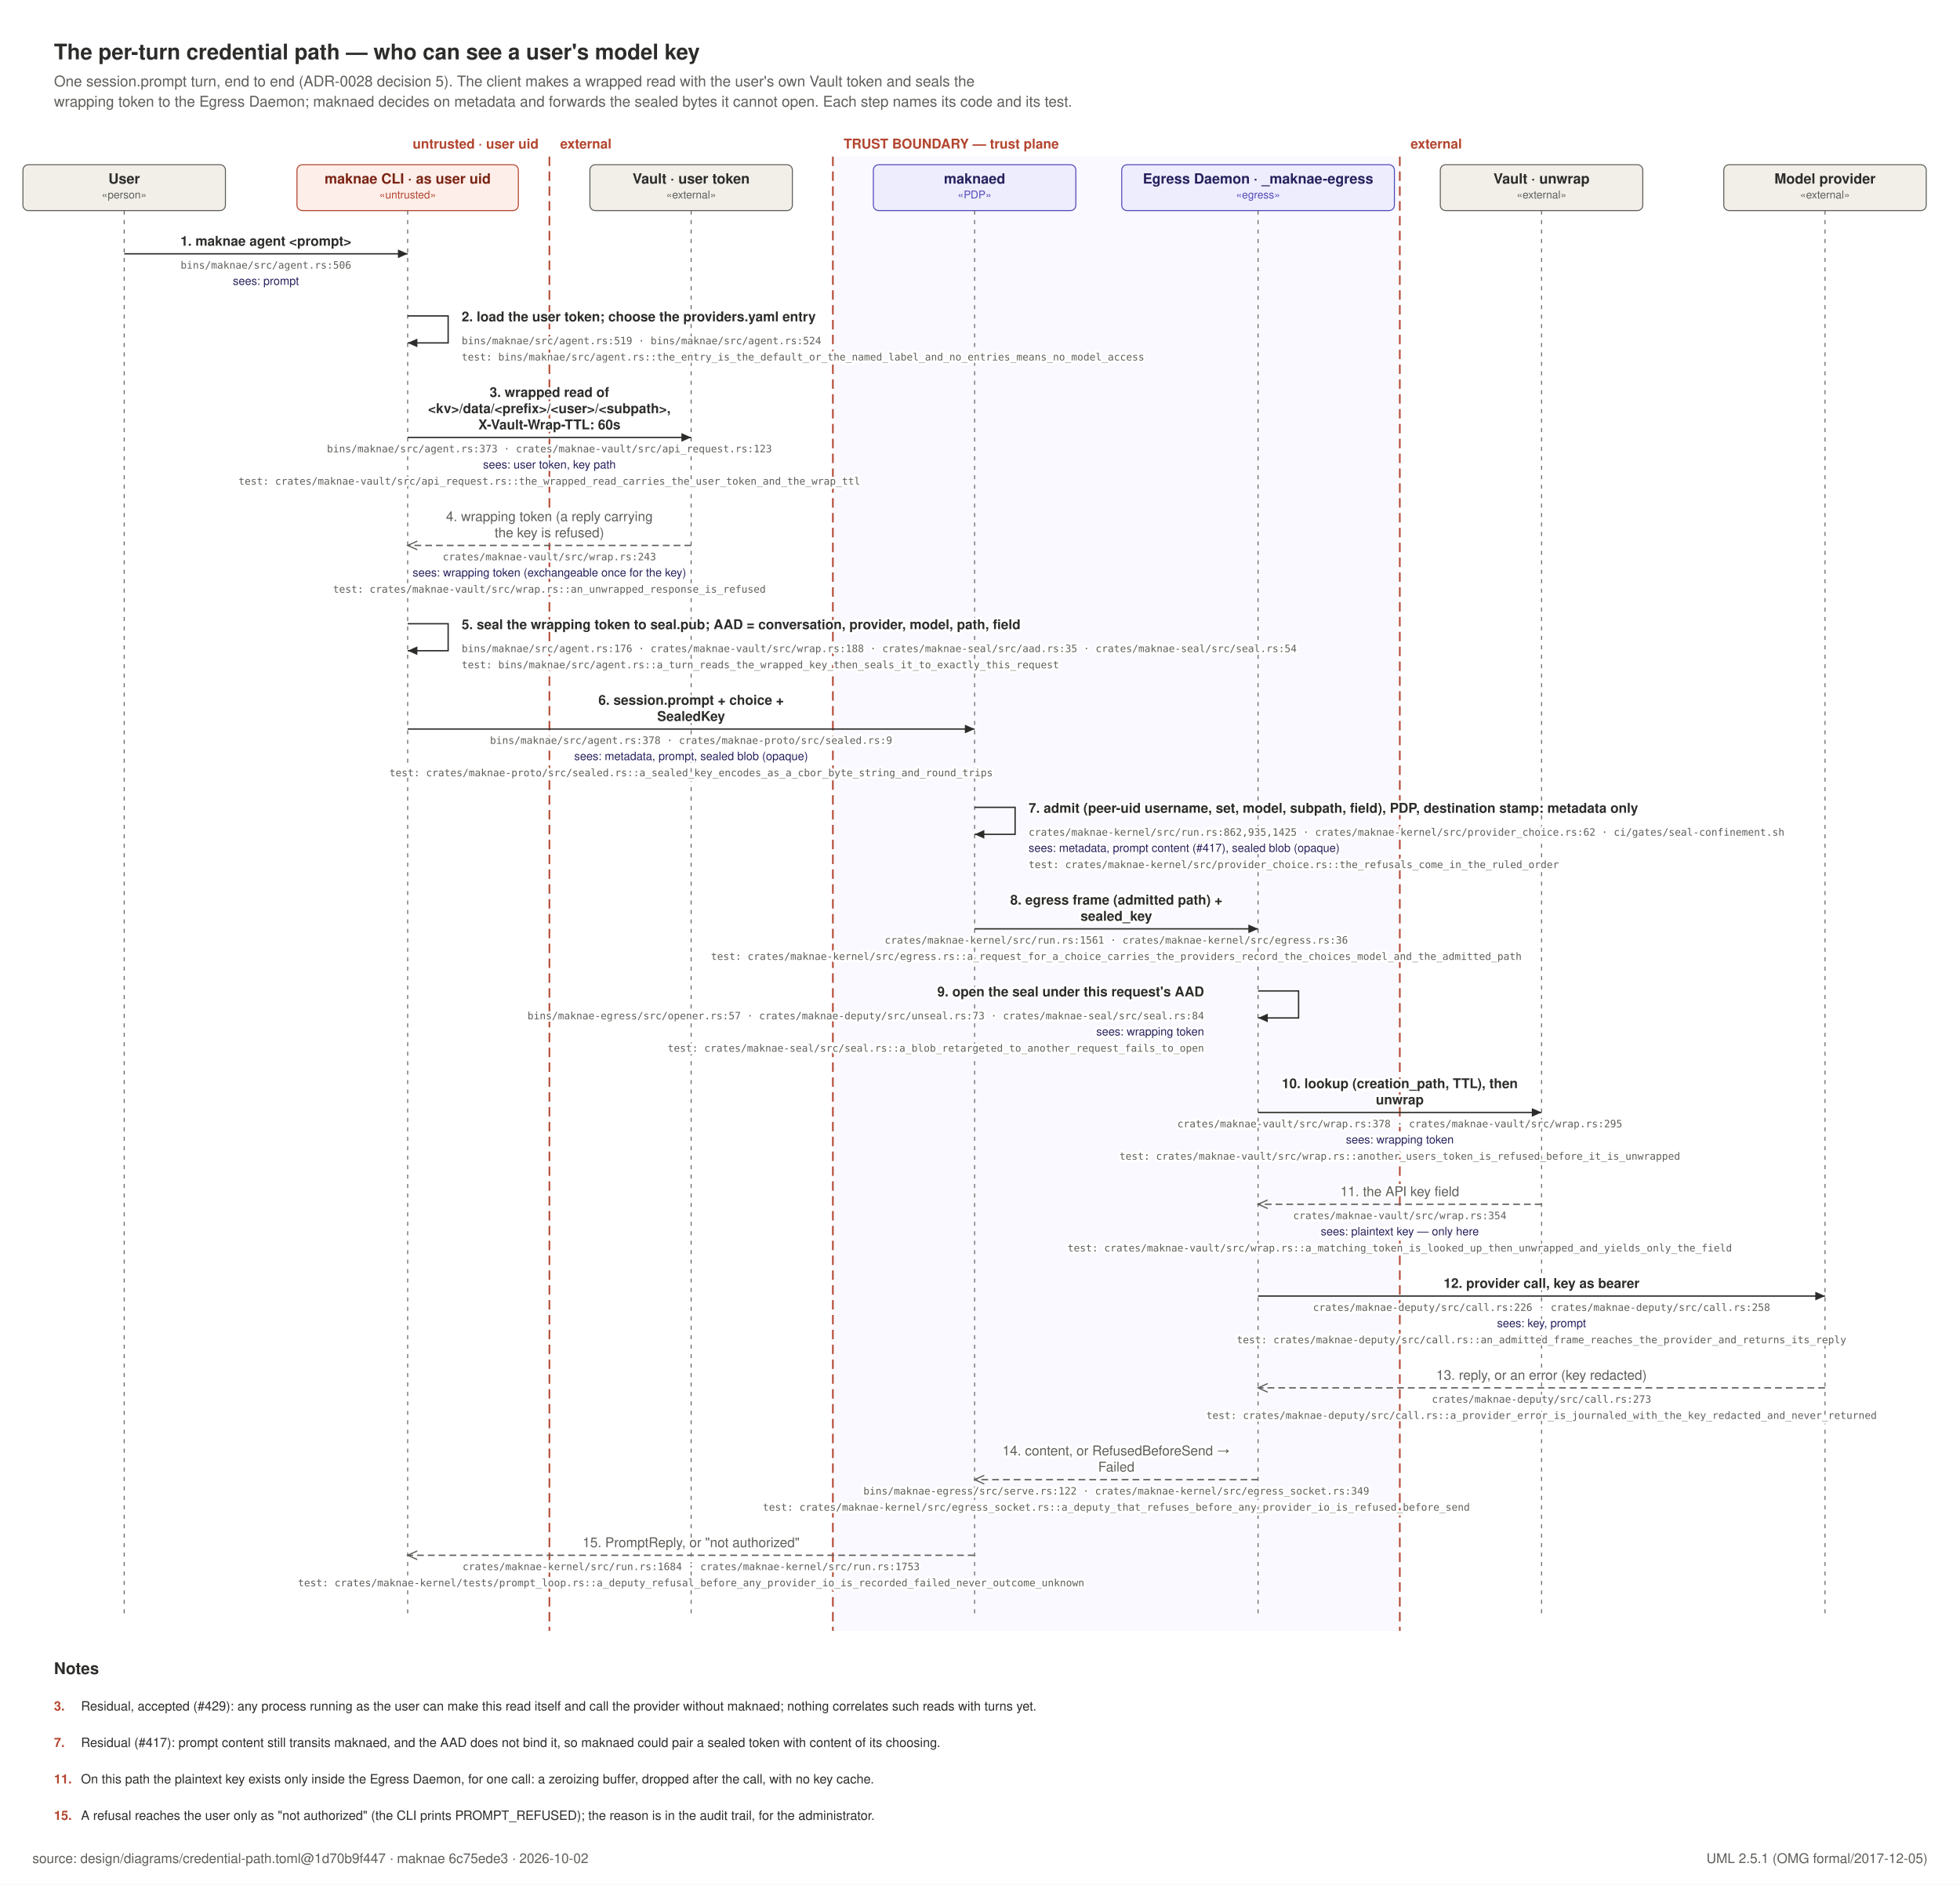
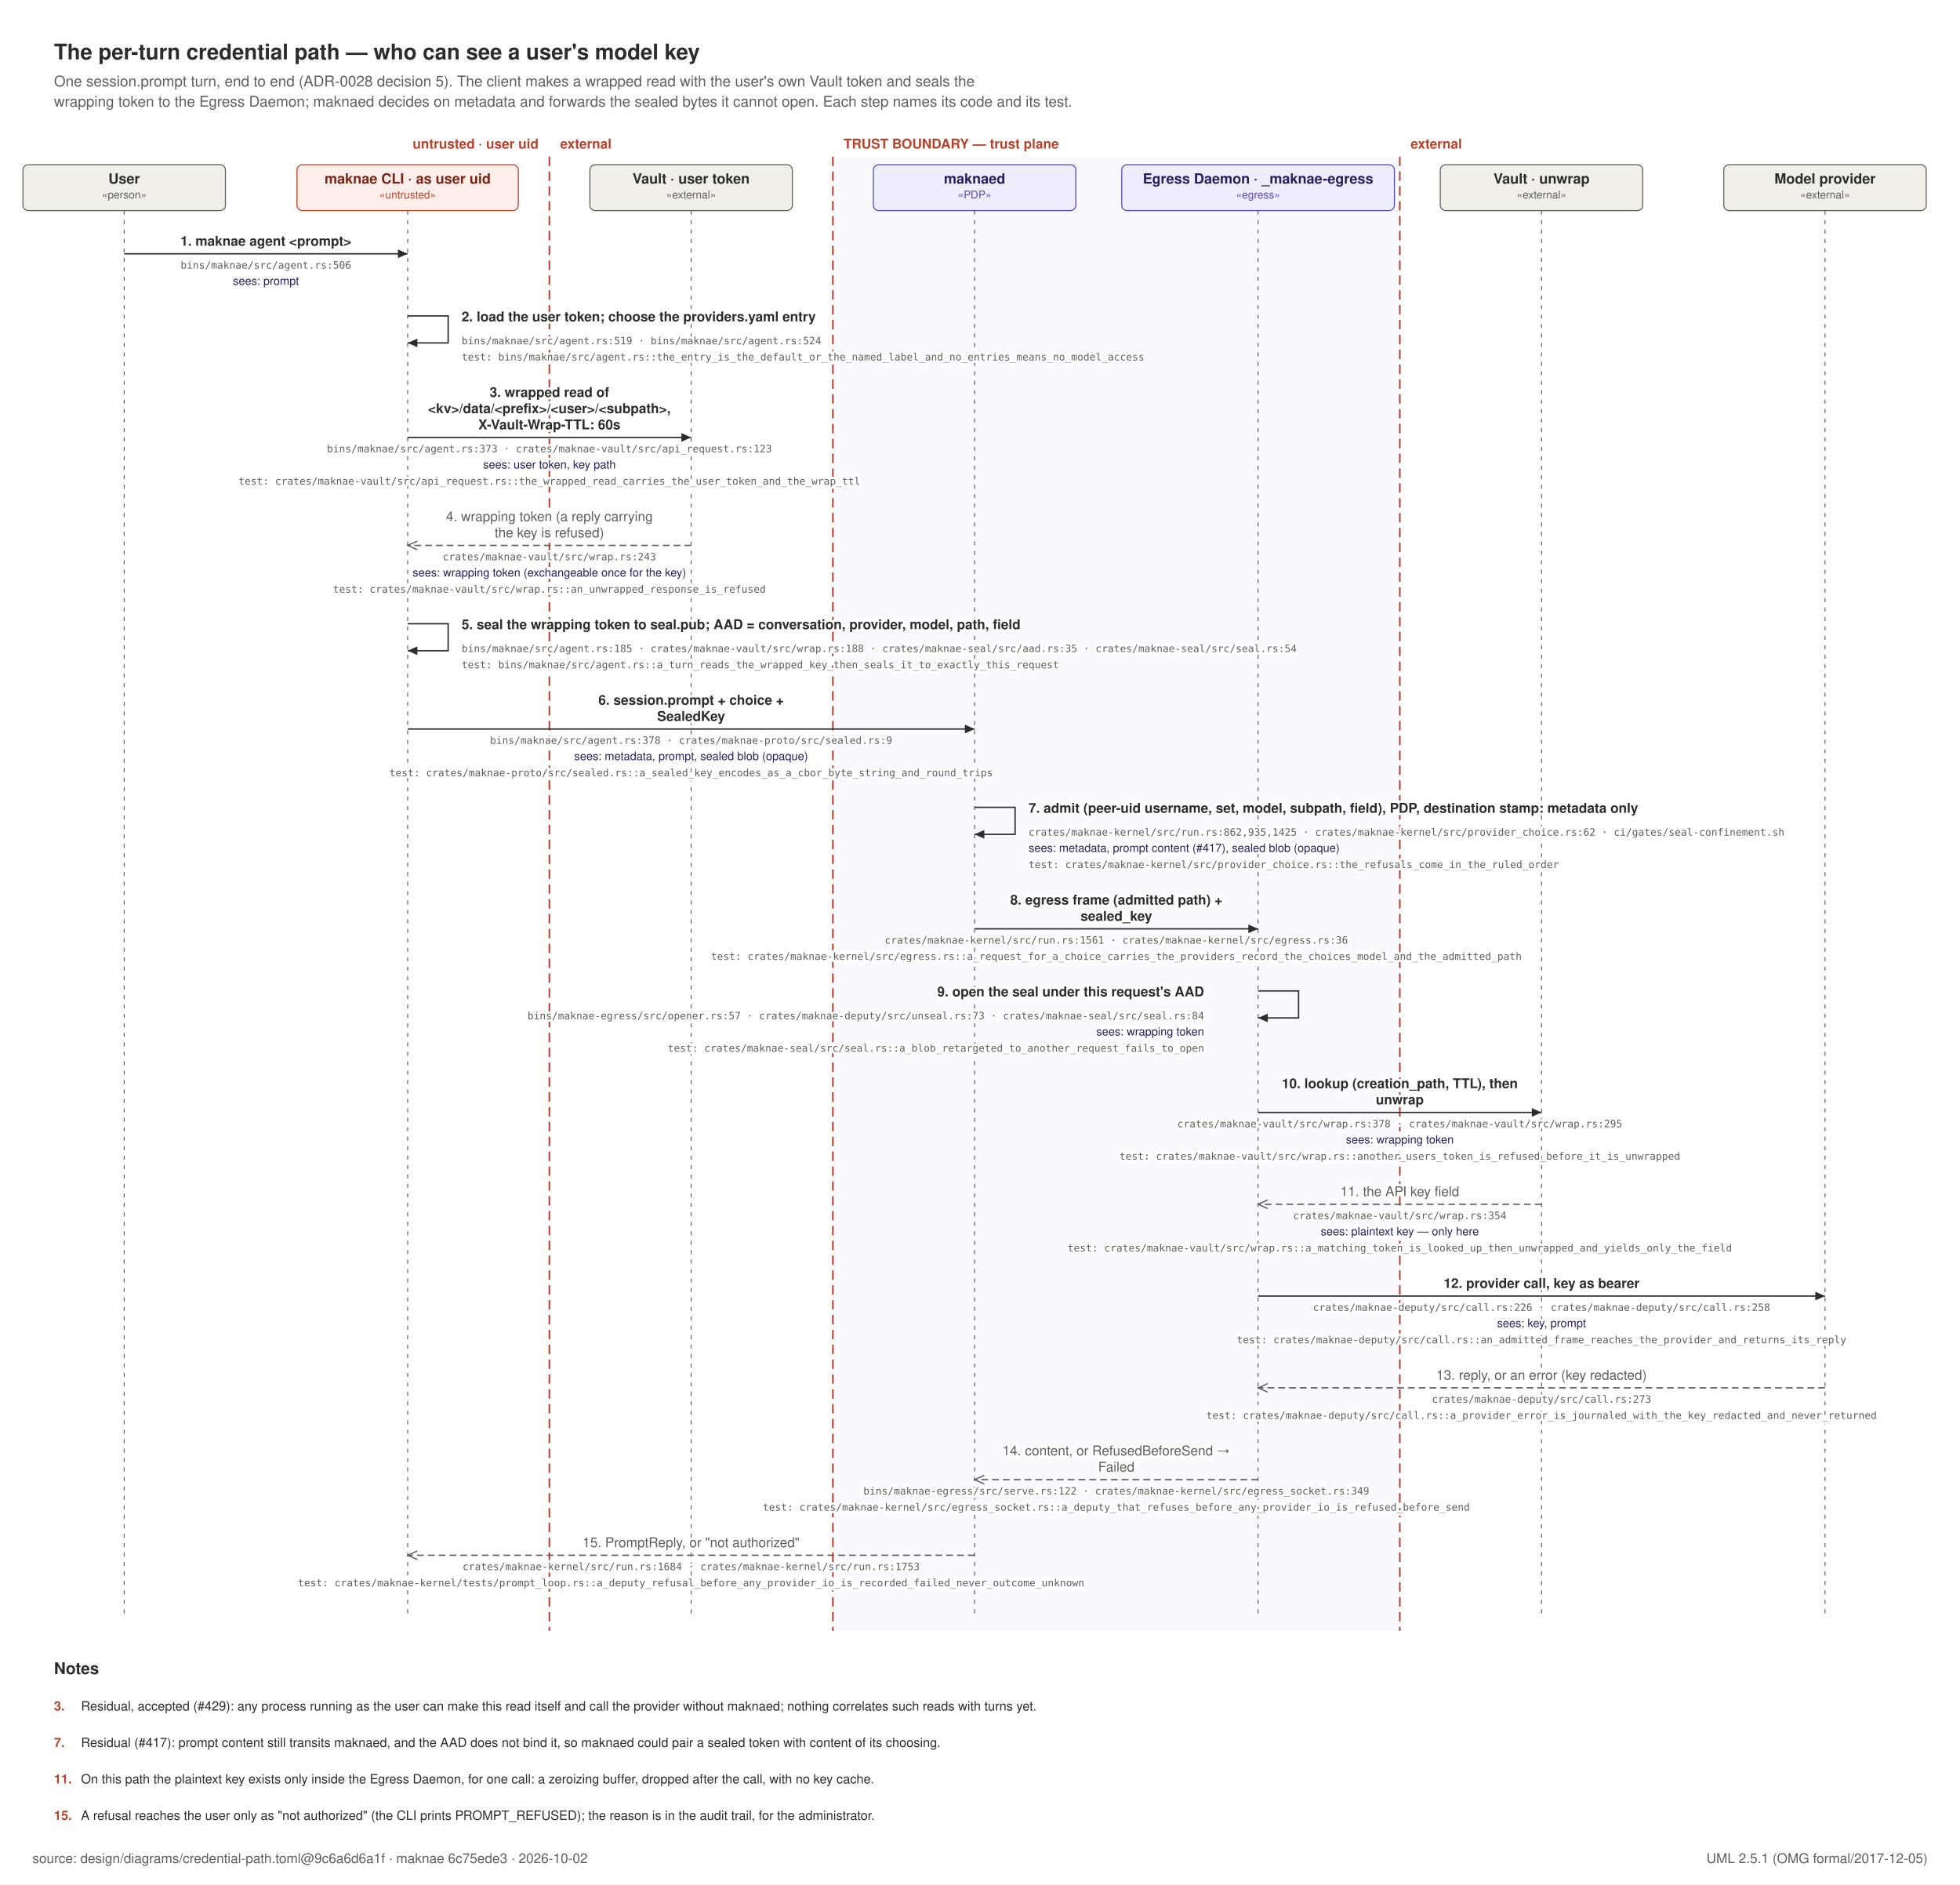
<svg xmlns="http://www.w3.org/2000/svg" width="1452" height="1396" viewBox="0 0 1452 1396" role="img">
  <rect x="0" y="0" width="1452" height="1396" fill="#FFFFFF" />
  <text x="40" y="44" text-anchor="start" font-family="Helvetica, Arial, sans-serif" font-size="16" font-weight="600" fill="#2C2C2A">The per-turn credential path — who can see a user's model key</text>
  <text x="40" y="64" text-anchor="start" font-family="Helvetica, Arial, sans-serif" font-size="11" font-weight="400" fill="#5F5E5A">One session.prompt turn, end to end (ADR-0028 decision 5). The client makes a wrapped read with the user's own Vault token and seals the</text>
  <text x="40" y="79" text-anchor="start" font-family="Helvetica, Arial, sans-serif" font-size="11" font-weight="400" fill="#5F5E5A">wrapping token to the Egress Daemon; maknaed decides on metadata and forwards the sealed bytes it cannot open. Each step names its code and its test.</text>
  <defs>
    <marker id="call" viewBox="0 0 10 10" refX="9" refY="5" markerWidth="8" markerHeight="8" orient="auto-start-reverse">
      <path d="M 0 1 L 9 5 L 0 9 z" fill="#2C2C2A" />
    </marker>
    <marker id="rep" viewBox="0 0 10 10" refX="9" refY="5" markerWidth="8" markerHeight="8" orient="auto-start-reverse">
      <path d="M 0 1 L 9 5 L 0 9" fill="none" stroke="#5F5E5A" stroke-width="1.1" />
    </marker>
  </defs>
  <line x1="407.0" y1="116" x2="407.0" y2="1208" stroke="#B3452F" stroke-width="1.2" stroke-dasharray="7 4" />
  <text x="399.0" y="110" text-anchor="end" font-family="Helvetica, Arial, sans-serif" font-size="10" font-weight="600" fill="#B3452F">untrusted · user uid</text>
  <text x="415.0" y="110" text-anchor="start" font-family="Helvetica, Arial, sans-serif" font-size="10" font-weight="600" fill="#B3452F">external</text>
  <rect x="617.0" y="116" width="420.0" height="1092" fill="#EEEDFE" opacity="0.35" />
  <line x1="617.0" y1="116" x2="617.0" y2="1208" stroke="#B3452F" stroke-width="1.2" stroke-dasharray="7 4" />
  <text x="625.0" y="110" text-anchor="start" font-family="Helvetica, Arial, sans-serif" font-size="10" font-weight="600" fill="#B3452F">TRUST BOUNDARY — trust plane</text>
  <line x1="1037.0" y1="116" x2="1037.0" y2="1208" stroke="#B3452F" stroke-width="1.2" stroke-dasharray="7 4" />
  <text x="1045.0" y="110" text-anchor="start" font-family="Helvetica, Arial, sans-serif" font-size="10" font-weight="600" fill="#B3452F">external</text>
  <rect x="17.0" y="122" width="150" height="34" rx="4" fill="#F1EFE8" stroke="#5F5E5A" stroke-width="0.75" />
  <text x="92" y="136" text-anchor="middle" font-family="Helvetica, Arial, sans-serif" font-size="10.5" font-weight="600" fill="#2C2C2A">User</text>
  <text x="92" y="147" text-anchor="middle" font-family="Helvetica, Arial, sans-serif" font-size="8" font-weight="400" fill="#5F5E5A">«person»</text>
  <line x1="92" y1="156" x2="92" y2="1196" stroke="#5F5E5A" stroke-width="0.7" stroke-dasharray="3 4" />
  <rect x="220.0" y="122" width="164" height="34" rx="4" fill="#FDEEE9" stroke="#B3452F" stroke-width="0.75" />
  <text x="302" y="136" text-anchor="middle" font-family="Helvetica, Arial, sans-serif" font-size="10.5" font-weight="600" fill="#7A2415">maknae CLI · as user uid</text>
  <text x="302" y="147" text-anchor="middle" font-family="Helvetica, Arial, sans-serif" font-size="8" font-weight="400" fill="#B3452F">«untrusted»</text>
  <line x1="302" y1="156" x2="302" y2="1196" stroke="#5F5E5A" stroke-width="0.7" stroke-dasharray="3 4" />
  <rect x="437.0" y="122" width="150" height="34" rx="4" fill="#F1EFE8" stroke="#5F5E5A" stroke-width="0.75" />
  <text x="512" y="136" text-anchor="middle" font-family="Helvetica, Arial, sans-serif" font-size="10.5" font-weight="600" fill="#2C2C2A">Vault · user token</text>
  <text x="512" y="147" text-anchor="middle" font-family="Helvetica, Arial, sans-serif" font-size="8" font-weight="400" fill="#5F5E5A">«external»</text>
  <line x1="512" y1="156" x2="512" y2="1196" stroke="#5F5E5A" stroke-width="0.7" stroke-dasharray="3 4" />
  <rect x="647.0" y="122" width="150" height="34" rx="4" fill="#EEEDFE" stroke="#534AB7" stroke-width="0.75" />
  <text x="722" y="136" text-anchor="middle" font-family="Helvetica, Arial, sans-serif" font-size="10.5" font-weight="600" fill="#26215C">maknaed</text>
  <text x="722" y="147" text-anchor="middle" font-family="Helvetica, Arial, sans-serif" font-size="8" font-weight="400" fill="#534AB7">«PDP»</text>
  <line x1="722" y1="156" x2="722" y2="1196" stroke="#5F5E5A" stroke-width="0.7" stroke-dasharray="3 4" />
  <rect x="831.0" y="122" width="202" height="34" rx="4" fill="#EEEDFE" stroke="#534AB7" stroke-width="0.75" />
  <text x="932" y="136" text-anchor="middle" font-family="Helvetica, Arial, sans-serif" font-size="10.5" font-weight="600" fill="#26215C">Egress Daemon · _maknae-egress</text>
  <text x="932" y="147" text-anchor="middle" font-family="Helvetica, Arial, sans-serif" font-size="8" font-weight="400" fill="#534AB7">«egress»</text>
  <line x1="932" y1="156" x2="932" y2="1196" stroke="#5F5E5A" stroke-width="0.7" stroke-dasharray="3 4" />
  <rect x="1067.0" y="122" width="150" height="34" rx="4" fill="#F1EFE8" stroke="#5F5E5A" stroke-width="0.75" />
  <text x="1142" y="136" text-anchor="middle" font-family="Helvetica, Arial, sans-serif" font-size="10.5" font-weight="600" fill="#2C2C2A">Vault · unwrap</text>
  <text x="1142" y="147" text-anchor="middle" font-family="Helvetica, Arial, sans-serif" font-size="8" font-weight="400" fill="#5F5E5A">«external»</text>
  <line x1="1142" y1="156" x2="1142" y2="1196" stroke="#5F5E5A" stroke-width="0.7" stroke-dasharray="3 4" />
  <rect x="1277.0" y="122" width="150" height="34" rx="4" fill="#F1EFE8" stroke="#5F5E5A" stroke-width="0.75" />
  <text x="1352" y="136" text-anchor="middle" font-family="Helvetica, Arial, sans-serif" font-size="10.5" font-weight="600" fill="#2C2C2A">Model provider</text>
  <text x="1352" y="147" text-anchor="middle" font-family="Helvetica, Arial, sans-serif" font-size="8" font-weight="400" fill="#5F5E5A">«external»</text>
  <line x1="1352" y1="156" x2="1352" y2="1196" stroke="#5F5E5A" stroke-width="0.7" stroke-dasharray="3 4" />
  <line x1="92" y1="188" x2="302" y2="188" stroke="#2C2C2A" stroke-width="1" marker-end="url(#call)" />
  <text x="197.0" y="182" text-anchor="middle" font-family="Helvetica, Arial, sans-serif" font-size="10" font-weight="600" fill="#2C2C2A" stroke="#FFFFFF" stroke-width="3.5" paint-order="stroke" stroke-linejoin="round">1. maknae agent &lt;prompt&gt;</text>
  <text x="197.0" y="199" text-anchor="middle" font-family="ui-monospace, SFMono-Regular, Menlo, monospace" font-size="7.5" font-weight="400" fill="#5F5E5A" stroke="#FFFFFF" stroke-width="3.5" paint-order="stroke" stroke-linejoin="round">bins/maknae/src/agent.rs:506</text>
  <text x="197.0" y="211" text-anchor="middle" font-family="Helvetica, Arial, sans-serif" font-size="8.5" font-weight="400" fill="#26215C" stroke="#FFFFFF" stroke-width="3.5" paint-order="stroke" stroke-linejoin="round">sees: prompt</text>
  <path d="M 302 234 h 30 v 20 h -30" fill="none" stroke="#2C2C2A" stroke-width="1" marker-end="url(#call)" />
  <text x="342" y="238" text-anchor="start" font-family="Helvetica, Arial, sans-serif" font-size="10" font-weight="600" fill="#2C2C2A" stroke="#FFFFFF" stroke-width="3.5" paint-order="stroke" stroke-linejoin="round">2. load the user token; choose the providers.yaml entry</text>
  <text x="342" y="255" text-anchor="start" font-family="ui-monospace, SFMono-Regular, Menlo, monospace" font-size="7.5" font-weight="400" fill="#5F5E5A" stroke="#FFFFFF" stroke-width="3.5" paint-order="stroke" stroke-linejoin="round">bins/maknae/src/agent.rs:519 · bins/maknae/src/agent.rs:524</text>
  <text x="342" y="267" text-anchor="start" font-family="ui-monospace, SFMono-Regular, Menlo, monospace" font-size="7.5" font-weight="400" fill="#5F5E5A" stroke="#FFFFFF" stroke-width="3.5" paint-order="stroke" stroke-linejoin="round">test: bins/maknae/src/agent.rs::the_entry_is_the_default_or_the_named_label_and_no_entries_means_no_model_access</text>
  <line x1="302" y1="324" x2="512" y2="324" stroke="#2C2C2A" stroke-width="1" marker-end="url(#call)" />
  <text x="407.0" y="294" text-anchor="middle" font-family="Helvetica, Arial, sans-serif" font-size="10" font-weight="600" fill="#2C2C2A" stroke="#FFFFFF" stroke-width="3.5" paint-order="stroke" stroke-linejoin="round">3. wrapped read of</text>
  <text x="407.0" y="306" text-anchor="middle" font-family="Helvetica, Arial, sans-serif" font-size="10" font-weight="600" fill="#2C2C2A" stroke="#FFFFFF" stroke-width="3.5" paint-order="stroke" stroke-linejoin="round">&lt;kv&gt;/data/&lt;prefix&gt;/&lt;user&gt;/&lt;subpath&gt;,</text>
  <text x="407.0" y="318" text-anchor="middle" font-family="Helvetica, Arial, sans-serif" font-size="10" font-weight="600" fill="#2C2C2A" stroke="#FFFFFF" stroke-width="3.5" paint-order="stroke" stroke-linejoin="round">X-Vault-Wrap-TTL: 60s</text>
  <text x="407.0" y="335" text-anchor="middle" font-family="ui-monospace, SFMono-Regular, Menlo, monospace" font-size="7.5" font-weight="400" fill="#5F5E5A" stroke="#FFFFFF" stroke-width="3.5" paint-order="stroke" stroke-linejoin="round">bins/maknae/src/agent.rs:373 · crates/maknae-vault/src/api_request.rs:123</text>
  <text x="407.0" y="347" text-anchor="middle" font-family="Helvetica, Arial, sans-serif" font-size="8.5" font-weight="400" fill="#26215C" stroke="#FFFFFF" stroke-width="3.5" paint-order="stroke" stroke-linejoin="round">sees: user token, key path</text>
  <text x="407.0" y="359" text-anchor="middle" font-family="ui-monospace, SFMono-Regular, Menlo, monospace" font-size="7.5" font-weight="400" fill="#5F5E5A" stroke="#FFFFFF" stroke-width="3.5" paint-order="stroke" stroke-linejoin="round">test: crates/maknae-vault/src/api_request.rs::the_wrapped_read_carries_the_user_token_and_the_wrap_ttl</text>
  <line x1="512" y1="404" x2="302" y2="404" stroke="#5F5E5A" stroke-width="1" stroke-dasharray="5 3" marker-end="url(#rep)" />
  <text x="407.0" y="386" text-anchor="middle" font-family="Helvetica, Arial, sans-serif" font-size="10" font-weight="400" fill="#5F5E5A" stroke="#FFFFFF" stroke-width="3.5" paint-order="stroke" stroke-linejoin="round">4. wrapping token (a reply carrying</text>
  <text x="407.0" y="398" text-anchor="middle" font-family="Helvetica, Arial, sans-serif" font-size="10" font-weight="400" fill="#5F5E5A" stroke="#FFFFFF" stroke-width="3.5" paint-order="stroke" stroke-linejoin="round">the key is refused)</text>
  <text x="407.0" y="415" text-anchor="middle" font-family="ui-monospace, SFMono-Regular, Menlo, monospace" font-size="7.5" font-weight="400" fill="#5F5E5A" stroke="#FFFFFF" stroke-width="3.5" paint-order="stroke" stroke-linejoin="round">crates/maknae-vault/src/wrap.rs:243</text>
  <text x="407.0" y="427" text-anchor="middle" font-family="Helvetica, Arial, sans-serif" font-size="8.5" font-weight="400" fill="#26215C" stroke="#FFFFFF" stroke-width="3.5" paint-order="stroke" stroke-linejoin="round">sees: wrapping token (exchangeable once for the key)</text>
  <text x="407.0" y="439" text-anchor="middle" font-family="ui-monospace, SFMono-Regular, Menlo, monospace" font-size="7.5" font-weight="400" fill="#5F5E5A" stroke="#FFFFFF" stroke-width="3.5" paint-order="stroke" stroke-linejoin="round">test: crates/maknae-vault/src/wrap.rs::an_unwrapped_response_is_refused</text>
  <path d="M 302 462 h 30 v 20 h -30" fill="none" stroke="#2C2C2A" stroke-width="1" marker-end="url(#call)" />
  <text x="342" y="466" text-anchor="start" font-family="Helvetica, Arial, sans-serif" font-size="10" font-weight="600" fill="#2C2C2A" stroke="#FFFFFF" stroke-width="3.5" paint-order="stroke" stroke-linejoin="round">5. seal the wrapping token to seal.pub; AAD = conversation, provider, model, path, field</text>
-   <text x="342" y="483" text-anchor="start" font-family="ui-monospace, SFMono-Regular, Menlo, monospace" font-size="7.5" font-weight="400" fill="#5F5E5A" stroke="#FFFFFF" stroke-width="3.5" paint-order="stroke" stroke-linejoin="round">bins/maknae/src/agent.rs:176 · crates/maknae-vault/src/wrap.rs:188 · crates/maknae-seal/src/aad.rs:35 · crates/maknae-seal/src/seal.rs:54</text>
+   <text x="342" y="483" text-anchor="start" font-family="ui-monospace, SFMono-Regular, Menlo, monospace" font-size="7.5" font-weight="400" fill="#5F5E5A" stroke="#FFFFFF" stroke-width="3.5" paint-order="stroke" stroke-linejoin="round">bins/maknae/src/agent.rs:185 · crates/maknae-vault/src/wrap.rs:188 · crates/maknae-seal/src/aad.rs:35 · crates/maknae-seal/src/seal.rs:54</text>
  <text x="342" y="495" text-anchor="start" font-family="ui-monospace, SFMono-Regular, Menlo, monospace" font-size="7.5" font-weight="400" fill="#5F5E5A" stroke="#FFFFFF" stroke-width="3.5" paint-order="stroke" stroke-linejoin="round">test: bins/maknae/src/agent.rs::a_turn_reads_the_wrapped_key_then_seals_it_to_exactly_this_request</text>
  <line x1="302" y1="540" x2="722" y2="540" stroke="#2C2C2A" stroke-width="1" marker-end="url(#call)" />
  <text x="512.0" y="522" text-anchor="middle" font-family="Helvetica, Arial, sans-serif" font-size="10" font-weight="600" fill="#2C2C2A" stroke="#FFFFFF" stroke-width="3.5" paint-order="stroke" stroke-linejoin="round">6. session.prompt + choice +</text>
  <text x="512.0" y="534" text-anchor="middle" font-family="Helvetica, Arial, sans-serif" font-size="10" font-weight="600" fill="#2C2C2A" stroke="#FFFFFF" stroke-width="3.5" paint-order="stroke" stroke-linejoin="round">SealedKey</text>
  <text x="512.0" y="551" text-anchor="middle" font-family="ui-monospace, SFMono-Regular, Menlo, monospace" font-size="7.5" font-weight="400" fill="#5F5E5A" stroke="#FFFFFF" stroke-width="3.5" paint-order="stroke" stroke-linejoin="round">bins/maknae/src/agent.rs:378 · crates/maknae-proto/src/sealed.rs:9</text>
  <text x="512.0" y="563" text-anchor="middle" font-family="Helvetica, Arial, sans-serif" font-size="8.5" font-weight="400" fill="#26215C" stroke="#FFFFFF" stroke-width="3.5" paint-order="stroke" stroke-linejoin="round">sees: metadata, prompt, sealed blob (opaque)</text>
  <text x="512.0" y="575" text-anchor="middle" font-family="ui-monospace, SFMono-Regular, Menlo, monospace" font-size="7.5" font-weight="400" fill="#5F5E5A" stroke="#FFFFFF" stroke-width="3.5" paint-order="stroke" stroke-linejoin="round">test: crates/maknae-proto/src/sealed.rs::a_sealed_key_encodes_as_a_cbor_byte_string_and_round_trips</text>
  <path d="M 722 598 h 30 v 20 h -30" fill="none" stroke="#2C2C2A" stroke-width="1" marker-end="url(#call)" />
  <text x="762" y="602" text-anchor="start" font-family="Helvetica, Arial, sans-serif" font-size="10" font-weight="600" fill="#2C2C2A" stroke="#FFFFFF" stroke-width="3.5" paint-order="stroke" stroke-linejoin="round">7. admit (peer-uid username, set, model, subpath, field), PDP, destination stamp: metadata only</text>
  <text x="762" y="619" text-anchor="start" font-family="ui-monospace, SFMono-Regular, Menlo, monospace" font-size="7.5" font-weight="400" fill="#5F5E5A" stroke="#FFFFFF" stroke-width="3.5" paint-order="stroke" stroke-linejoin="round">crates/maknae-kernel/src/run.rs:862,935,1425 · crates/maknae-kernel/src/provider_choice.rs:62 · ci/gates/seal-confinement.sh</text>
  <text x="762" y="631" text-anchor="start" font-family="Helvetica, Arial, sans-serif" font-size="8.5" font-weight="400" fill="#26215C" stroke="#FFFFFF" stroke-width="3.5" paint-order="stroke" stroke-linejoin="round">sees: metadata, prompt content (#417), sealed blob (opaque)</text>
  <text x="762" y="643" text-anchor="start" font-family="ui-monospace, SFMono-Regular, Menlo, monospace" font-size="7.5" font-weight="400" fill="#5F5E5A" stroke="#FFFFFF" stroke-width="3.5" paint-order="stroke" stroke-linejoin="round">test: crates/maknae-kernel/src/provider_choice.rs::the_refusals_come_in_the_ruled_order</text>
  <line x1="722" y1="688" x2="932" y2="688" stroke="#2C2C2A" stroke-width="1" marker-end="url(#call)" />
  <text x="827.0" y="670" text-anchor="middle" font-family="Helvetica, Arial, sans-serif" font-size="10" font-weight="600" fill="#2C2C2A" stroke="#FFFFFF" stroke-width="3.5" paint-order="stroke" stroke-linejoin="round">8. egress frame (admitted path) +</text>
  <text x="827.0" y="682" text-anchor="middle" font-family="Helvetica, Arial, sans-serif" font-size="10" font-weight="600" fill="#2C2C2A" stroke="#FFFFFF" stroke-width="3.5" paint-order="stroke" stroke-linejoin="round">sealed_key</text>
  <text x="827.0" y="699" text-anchor="middle" font-family="ui-monospace, SFMono-Regular, Menlo, monospace" font-size="7.5" font-weight="400" fill="#5F5E5A" stroke="#FFFFFF" stroke-width="3.5" paint-order="stroke" stroke-linejoin="round">crates/maknae-kernel/src/run.rs:1561 · crates/maknae-kernel/src/egress.rs:36</text>
  <text x="827.0" y="711" text-anchor="middle" font-family="ui-monospace, SFMono-Regular, Menlo, monospace" font-size="7.5" font-weight="400" fill="#5F5E5A" stroke="#FFFFFF" stroke-width="3.5" paint-order="stroke" stroke-linejoin="round">test: crates/maknae-kernel/src/egress.rs::a_request_for_a_choice_carries_the_providers_record_the_choices_model_and_the_admitted_path</text>
  <path d="M 932 734 h 30 v 20 h -30" fill="none" stroke="#2C2C2A" stroke-width="1" marker-end="url(#call)" />
  <text x="892" y="738" text-anchor="end" font-family="Helvetica, Arial, sans-serif" font-size="10" font-weight="600" fill="#2C2C2A" stroke="#FFFFFF" stroke-width="3.5" paint-order="stroke" stroke-linejoin="round">9. open the seal under this request's AAD</text>
  <text x="892" y="755" text-anchor="end" font-family="ui-monospace, SFMono-Regular, Menlo, monospace" font-size="7.5" font-weight="400" fill="#5F5E5A" stroke="#FFFFFF" stroke-width="3.5" paint-order="stroke" stroke-linejoin="round">bins/maknae-egress/src/opener.rs:57 · crates/maknae-deputy/src/unseal.rs:73 · crates/maknae-seal/src/seal.rs:84</text>
  <text x="892" y="767" text-anchor="end" font-family="Helvetica, Arial, sans-serif" font-size="8.5" font-weight="400" fill="#26215C" stroke="#FFFFFF" stroke-width="3.5" paint-order="stroke" stroke-linejoin="round">sees: wrapping token</text>
  <text x="892" y="779" text-anchor="end" font-family="ui-monospace, SFMono-Regular, Menlo, monospace" font-size="7.5" font-weight="400" fill="#5F5E5A" stroke="#FFFFFF" stroke-width="3.5" paint-order="stroke" stroke-linejoin="round">test: crates/maknae-seal/src/seal.rs::a_blob_retargeted_to_another_request_fails_to_open</text>
  <line x1="932" y1="824" x2="1142" y2="824" stroke="#2C2C2A" stroke-width="1" marker-end="url(#call)" />
  <text x="1037.0" y="806" text-anchor="middle" font-family="Helvetica, Arial, sans-serif" font-size="10" font-weight="600" fill="#2C2C2A" stroke="#FFFFFF" stroke-width="3.5" paint-order="stroke" stroke-linejoin="round">10. lookup (creation_path, TTL), then</text>
  <text x="1037.0" y="818" text-anchor="middle" font-family="Helvetica, Arial, sans-serif" font-size="10" font-weight="600" fill="#2C2C2A" stroke="#FFFFFF" stroke-width="3.5" paint-order="stroke" stroke-linejoin="round">unwrap</text>
  <text x="1037.0" y="835" text-anchor="middle" font-family="ui-monospace, SFMono-Regular, Menlo, monospace" font-size="7.5" font-weight="400" fill="#5F5E5A" stroke="#FFFFFF" stroke-width="3.5" paint-order="stroke" stroke-linejoin="round">crates/maknae-vault/src/wrap.rs:378 · crates/maknae-vault/src/wrap.rs:295</text>
  <text x="1037.0" y="847" text-anchor="middle" font-family="Helvetica, Arial, sans-serif" font-size="8.5" font-weight="400" fill="#26215C" stroke="#FFFFFF" stroke-width="3.5" paint-order="stroke" stroke-linejoin="round">sees: wrapping token</text>
  <text x="1037.0" y="859" text-anchor="middle" font-family="ui-monospace, SFMono-Regular, Menlo, monospace" font-size="7.5" font-weight="400" fill="#5F5E5A" stroke="#FFFFFF" stroke-width="3.5" paint-order="stroke" stroke-linejoin="round">test: crates/maknae-vault/src/wrap.rs::another_users_token_is_refused_before_it_is_unwrapped</text>
  <line x1="1142" y1="892" x2="932" y2="892" stroke="#5F5E5A" stroke-width="1" stroke-dasharray="5 3" marker-end="url(#rep)" />
  <text x="1037.0" y="886" text-anchor="middle" font-family="Helvetica, Arial, sans-serif" font-size="10" font-weight="400" fill="#5F5E5A" stroke="#FFFFFF" stroke-width="3.5" paint-order="stroke" stroke-linejoin="round">11. the API key field</text>
  <text x="1037.0" y="903" text-anchor="middle" font-family="ui-monospace, SFMono-Regular, Menlo, monospace" font-size="7.5" font-weight="400" fill="#5F5E5A" stroke="#FFFFFF" stroke-width="3.5" paint-order="stroke" stroke-linejoin="round">crates/maknae-vault/src/wrap.rs:354</text>
  <text x="1037.0" y="915" text-anchor="middle" font-family="Helvetica, Arial, sans-serif" font-size="8.5" font-weight="400" fill="#26215C" stroke="#FFFFFF" stroke-width="3.5" paint-order="stroke" stroke-linejoin="round">sees: plaintext key — only here</text>
  <text x="1037.0" y="927" text-anchor="middle" font-family="ui-monospace, SFMono-Regular, Menlo, monospace" font-size="7.5" font-weight="400" fill="#5F5E5A" stroke="#FFFFFF" stroke-width="3.5" paint-order="stroke" stroke-linejoin="round">test: crates/maknae-vault/src/wrap.rs::a_matching_token_is_looked_up_then_unwrapped_and_yields_only_the_field</text>
  <line x1="932" y1="960" x2="1352" y2="960" stroke="#2C2C2A" stroke-width="1" marker-end="url(#call)" />
  <text x="1142.0" y="954" text-anchor="middle" font-family="Helvetica, Arial, sans-serif" font-size="10" font-weight="600" fill="#2C2C2A" stroke="#FFFFFF" stroke-width="3.5" paint-order="stroke" stroke-linejoin="round">12. provider call, key as bearer</text>
  <text x="1142.0" y="971" text-anchor="middle" font-family="ui-monospace, SFMono-Regular, Menlo, monospace" font-size="7.5" font-weight="400" fill="#5F5E5A" stroke="#FFFFFF" stroke-width="3.5" paint-order="stroke" stroke-linejoin="round">crates/maknae-deputy/src/call.rs:226 · crates/maknae-deputy/src/call.rs:258</text>
  <text x="1142.0" y="983" text-anchor="middle" font-family="Helvetica, Arial, sans-serif" font-size="8.5" font-weight="400" fill="#26215C" stroke="#FFFFFF" stroke-width="3.5" paint-order="stroke" stroke-linejoin="round">sees: key, prompt</text>
  <text x="1142.0" y="995" text-anchor="middle" font-family="ui-monospace, SFMono-Regular, Menlo, monospace" font-size="7.5" font-weight="400" fill="#5F5E5A" stroke="#FFFFFF" stroke-width="3.5" paint-order="stroke" stroke-linejoin="round">test: crates/maknae-deputy/src/call.rs::an_admitted_frame_reaches_the_provider_and_returns_its_reply</text>
  <line x1="1352" y1="1028" x2="932" y2="1028" stroke="#5F5E5A" stroke-width="1" stroke-dasharray="5 3" marker-end="url(#rep)" />
  <text x="1142.0" y="1022" text-anchor="middle" font-family="Helvetica, Arial, sans-serif" font-size="10" font-weight="400" fill="#5F5E5A" stroke="#FFFFFF" stroke-width="3.5" paint-order="stroke" stroke-linejoin="round">13. reply, or an error (key redacted)</text>
  <text x="1142.0" y="1039" text-anchor="middle" font-family="ui-monospace, SFMono-Regular, Menlo, monospace" font-size="7.5" font-weight="400" fill="#5F5E5A" stroke="#FFFFFF" stroke-width="3.5" paint-order="stroke" stroke-linejoin="round">crates/maknae-deputy/src/call.rs:273</text>
  <text x="1142.0" y="1051" text-anchor="middle" font-family="ui-monospace, SFMono-Regular, Menlo, monospace" font-size="7.5" font-weight="400" fill="#5F5E5A" stroke="#FFFFFF" stroke-width="3.5" paint-order="stroke" stroke-linejoin="round">test: crates/maknae-deputy/src/call.rs::a_provider_error_is_journaled_with_the_key_redacted_and_never_returned</text>
  <line x1="932" y1="1096" x2="722" y2="1096" stroke="#5F5E5A" stroke-width="1" stroke-dasharray="5 3" marker-end="url(#rep)" />
  <text x="827.0" y="1078" text-anchor="middle" font-family="Helvetica, Arial, sans-serif" font-size="10" font-weight="400" fill="#5F5E5A" stroke="#FFFFFF" stroke-width="3.5" paint-order="stroke" stroke-linejoin="round">14. content, or RefusedBeforeSend →</text>
  <text x="827.0" y="1090" text-anchor="middle" font-family="Helvetica, Arial, sans-serif" font-size="10" font-weight="400" fill="#5F5E5A" stroke="#FFFFFF" stroke-width="3.5" paint-order="stroke" stroke-linejoin="round">Failed</text>
  <text x="827.0" y="1107" text-anchor="middle" font-family="ui-monospace, SFMono-Regular, Menlo, monospace" font-size="7.5" font-weight="400" fill="#5F5E5A" stroke="#FFFFFF" stroke-width="3.5" paint-order="stroke" stroke-linejoin="round">bins/maknae-egress/src/serve.rs:122 · crates/maknae-kernel/src/egress_socket.rs:349</text>
  <text x="827.0" y="1119" text-anchor="middle" font-family="ui-monospace, SFMono-Regular, Menlo, monospace" font-size="7.5" font-weight="400" fill="#5F5E5A" stroke="#FFFFFF" stroke-width="3.5" paint-order="stroke" stroke-linejoin="round">test: crates/maknae-kernel/src/egress_socket.rs::a_deputy_that_refuses_before_any_provider_io_is_refused_before_send</text>
  <line x1="722" y1="1152" x2="302" y2="1152" stroke="#5F5E5A" stroke-width="1" stroke-dasharray="5 3" marker-end="url(#rep)" />
  <text x="512.0" y="1146" text-anchor="middle" font-family="Helvetica, Arial, sans-serif" font-size="10" font-weight="400" fill="#5F5E5A" stroke="#FFFFFF" stroke-width="3.5" paint-order="stroke" stroke-linejoin="round">15. PromptReply, or "not authorized"</text>
  <text x="512.0" y="1163" text-anchor="middle" font-family="ui-monospace, SFMono-Regular, Menlo, monospace" font-size="7.5" font-weight="400" fill="#5F5E5A" stroke="#FFFFFF" stroke-width="3.5" paint-order="stroke" stroke-linejoin="round">crates/maknae-kernel/src/run.rs:1684 · crates/maknae-kernel/src/run.rs:1753</text>
  <text x="512.0" y="1175" text-anchor="middle" font-family="ui-monospace, SFMono-Regular, Menlo, monospace" font-size="7.5" font-weight="400" fill="#5F5E5A" stroke="#FFFFFF" stroke-width="3.5" paint-order="stroke" stroke-linejoin="round">test: crates/maknae-kernel/tests/prompt_loop.rs::a_deputy_refusal_before_any_provider_io_is_recorded_failed_never_outcome_unknown</text>
  <text x="40" y="1240" text-anchor="start" font-family="Helvetica, Arial, sans-serif" font-size="12" font-weight="600" fill="#2C2C2A">Notes</text>
  <text x="40" y="1267" text-anchor="start" font-family="Helvetica, Arial, sans-serif" font-size="9.5" font-weight="600" fill="#B3452F">3.</text>
  <text x="60" y="1267" text-anchor="start" font-family="Helvetica, Arial, sans-serif" font-size="9.5" font-weight="400" fill="#2C2C2A">Residual, accepted (#429): any process running as the user can make this read itself and call the provider without maknaed; nothing correlates such reads with turns yet.</text>
  <text x="40" y="1294" text-anchor="start" font-family="Helvetica, Arial, sans-serif" font-size="9.5" font-weight="600" fill="#B3452F">7.</text>
  <text x="60" y="1294" text-anchor="start" font-family="Helvetica, Arial, sans-serif" font-size="9.5" font-weight="400" fill="#2C2C2A">Residual (#417): prompt content still transits maknaed, and the AAD does not bind it, so maknaed could pair a sealed token with content of its choosing.</text>
  <text x="40" y="1321" text-anchor="start" font-family="Helvetica, Arial, sans-serif" font-size="9.5" font-weight="600" fill="#B3452F">11.</text>
  <text x="60" y="1321" text-anchor="start" font-family="Helvetica, Arial, sans-serif" font-size="9.5" font-weight="400" fill="#2C2C2A">On this path the plaintext key exists only inside the Egress Daemon, for one call: a zeroizing buffer, dropped after the call, with no key cache.</text>
  <text x="40" y="1348" text-anchor="start" font-family="Helvetica, Arial, sans-serif" font-size="9.5" font-weight="600" fill="#B3452F">15.</text>
  <text x="60" y="1348" text-anchor="start" font-family="Helvetica, Arial, sans-serif" font-size="9.5" font-weight="400" fill="#2C2C2A">A refusal reaches the user only as "not authorized" (the CLI prints PROMPT_REFUSED); the reason is in the audit trail, for the administrator.</text>
-   <text x="24" y="1380" text-anchor="start" font-family="Helvetica, Arial, sans-serif" font-size="10" font-weight="400" fill="#5F5E5A">source: design/diagrams/credential-path.toml@1d70b9f447 · maknae 6c75ede3 · 2026-10-02</text>
+   <text x="24" y="1380" text-anchor="start" font-family="Helvetica, Arial, sans-serif" font-size="10" font-weight="400" fill="#5F5E5A">source: design/diagrams/credential-path.toml@9c6a6d6a1f · maknae 6c75ede3 · 2026-10-02</text>
  <text x="1428" y="1380" text-anchor="end" font-family="Helvetica, Arial, sans-serif" font-size="10" font-weight="400" fill="#5F5E5A">UML 2.5.1 (OMG formal/2017-12-05)</text>
</svg>
